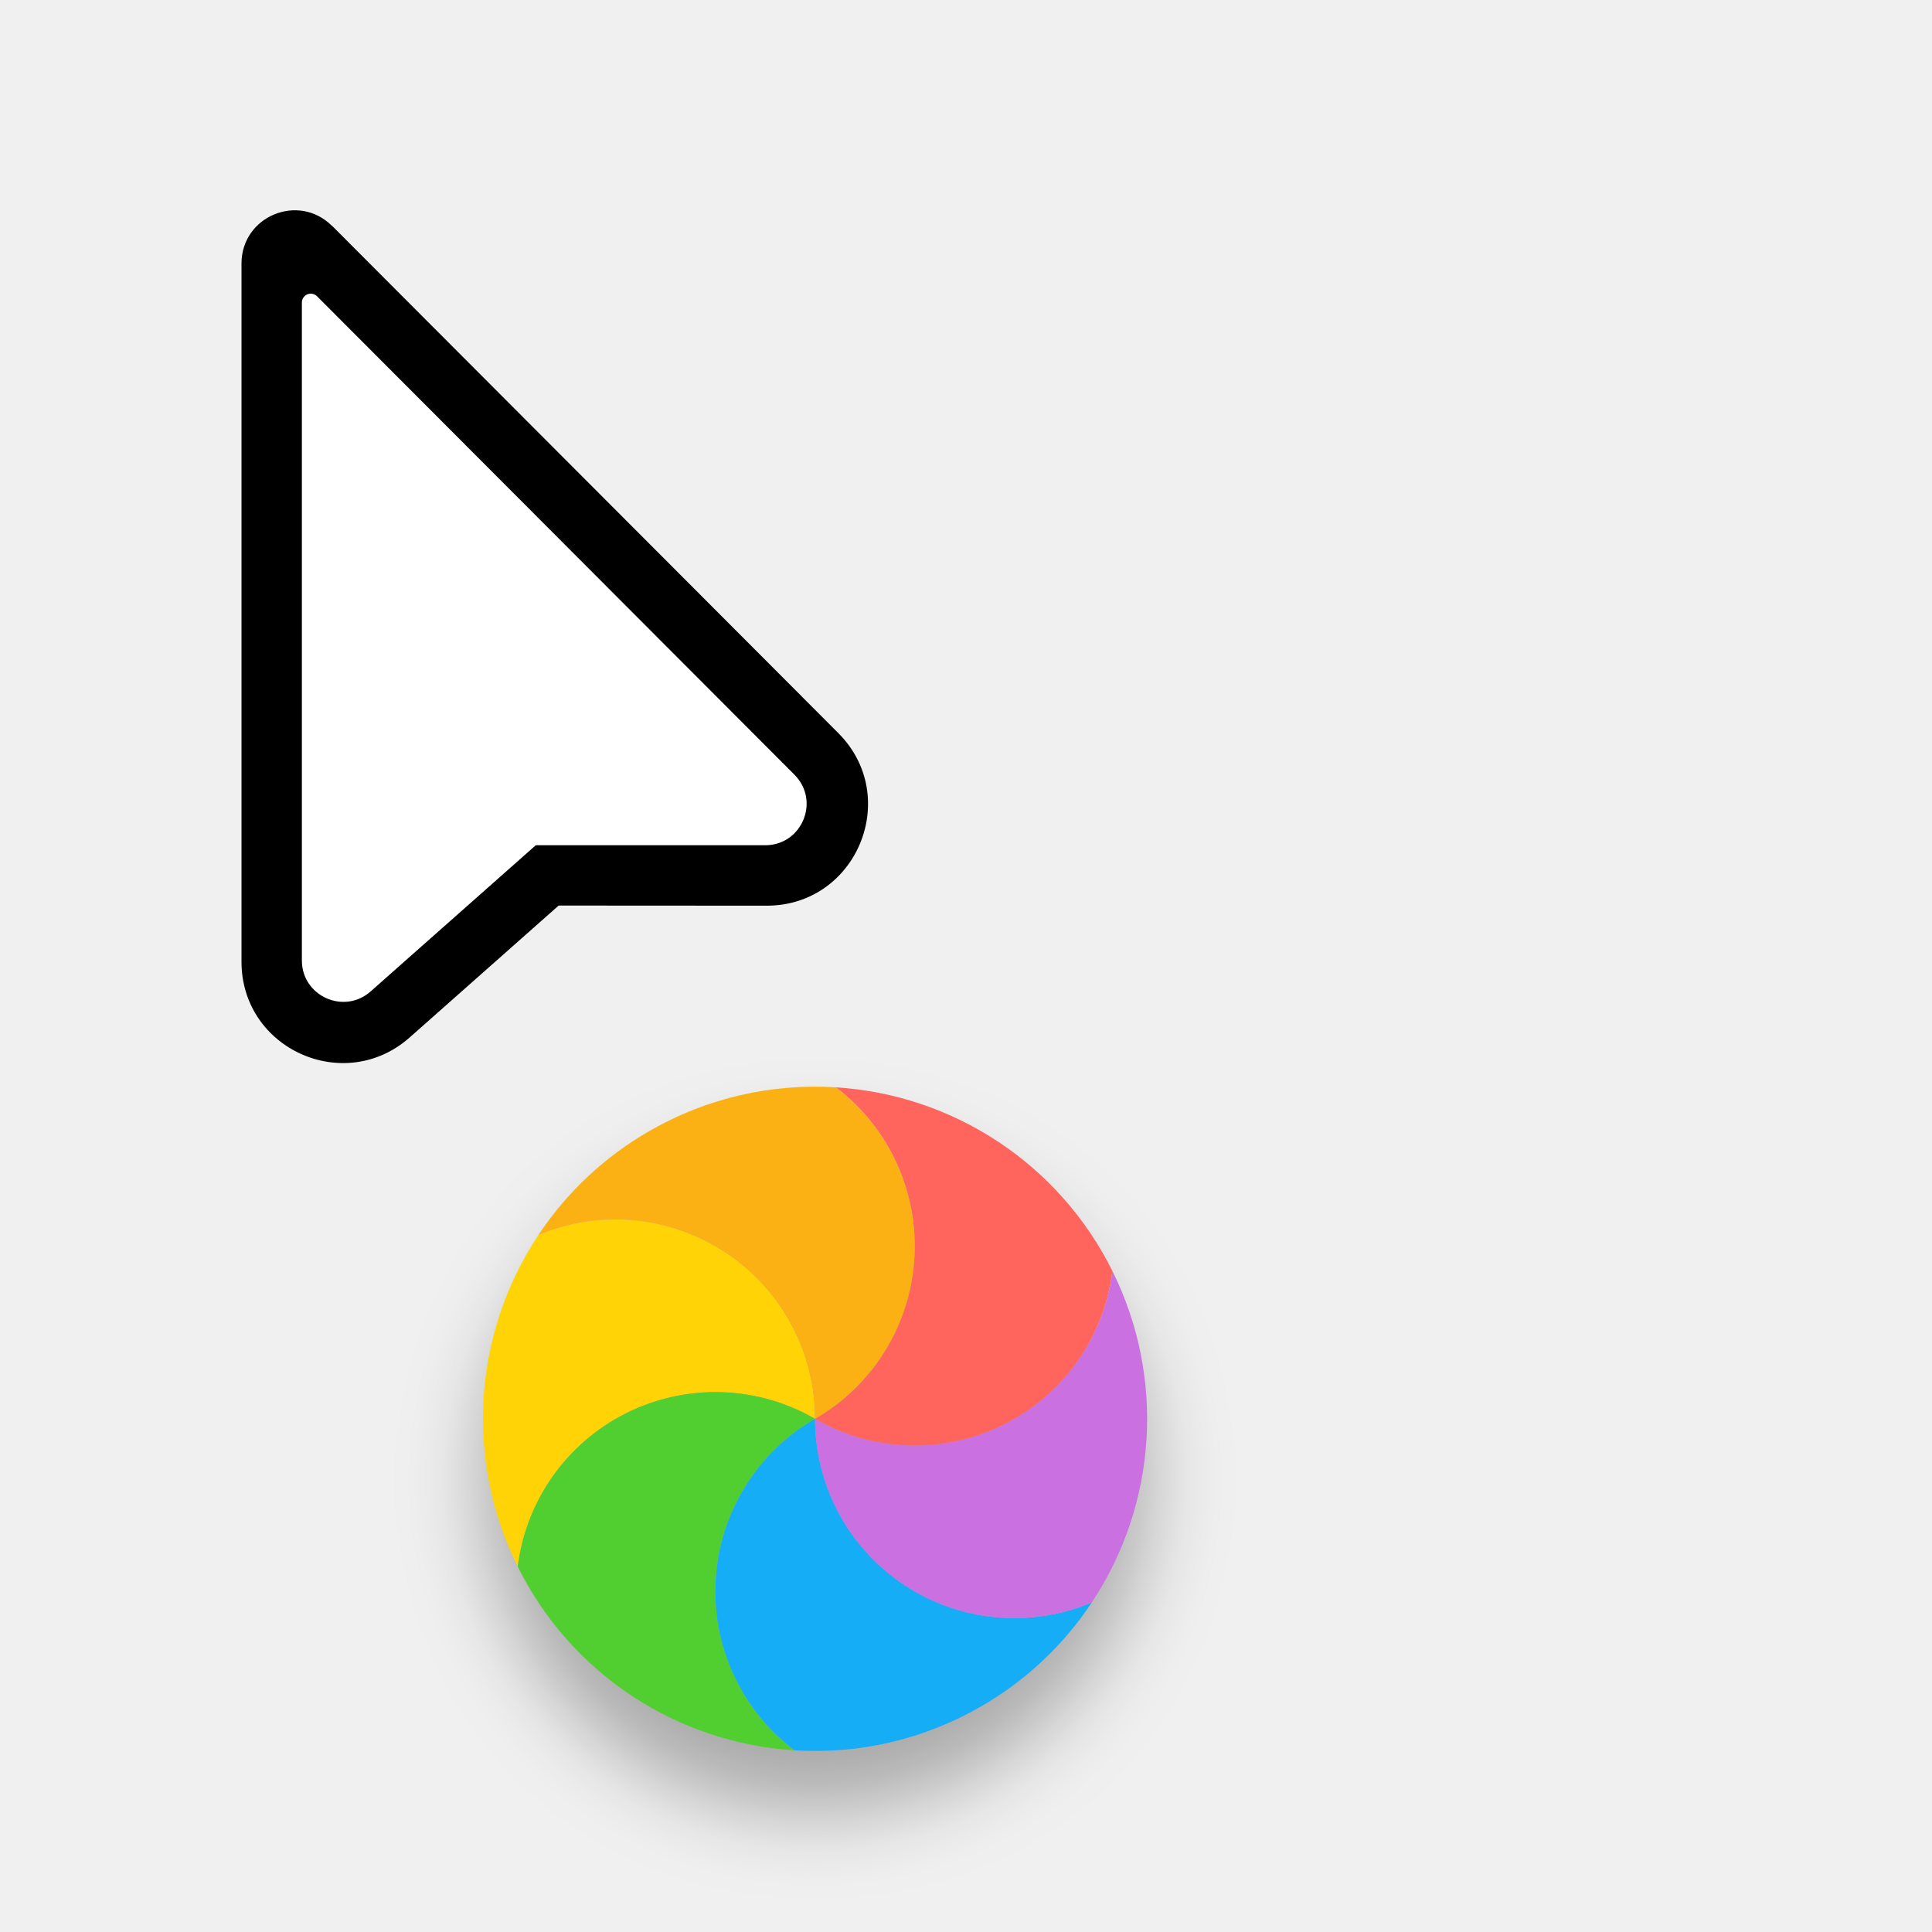
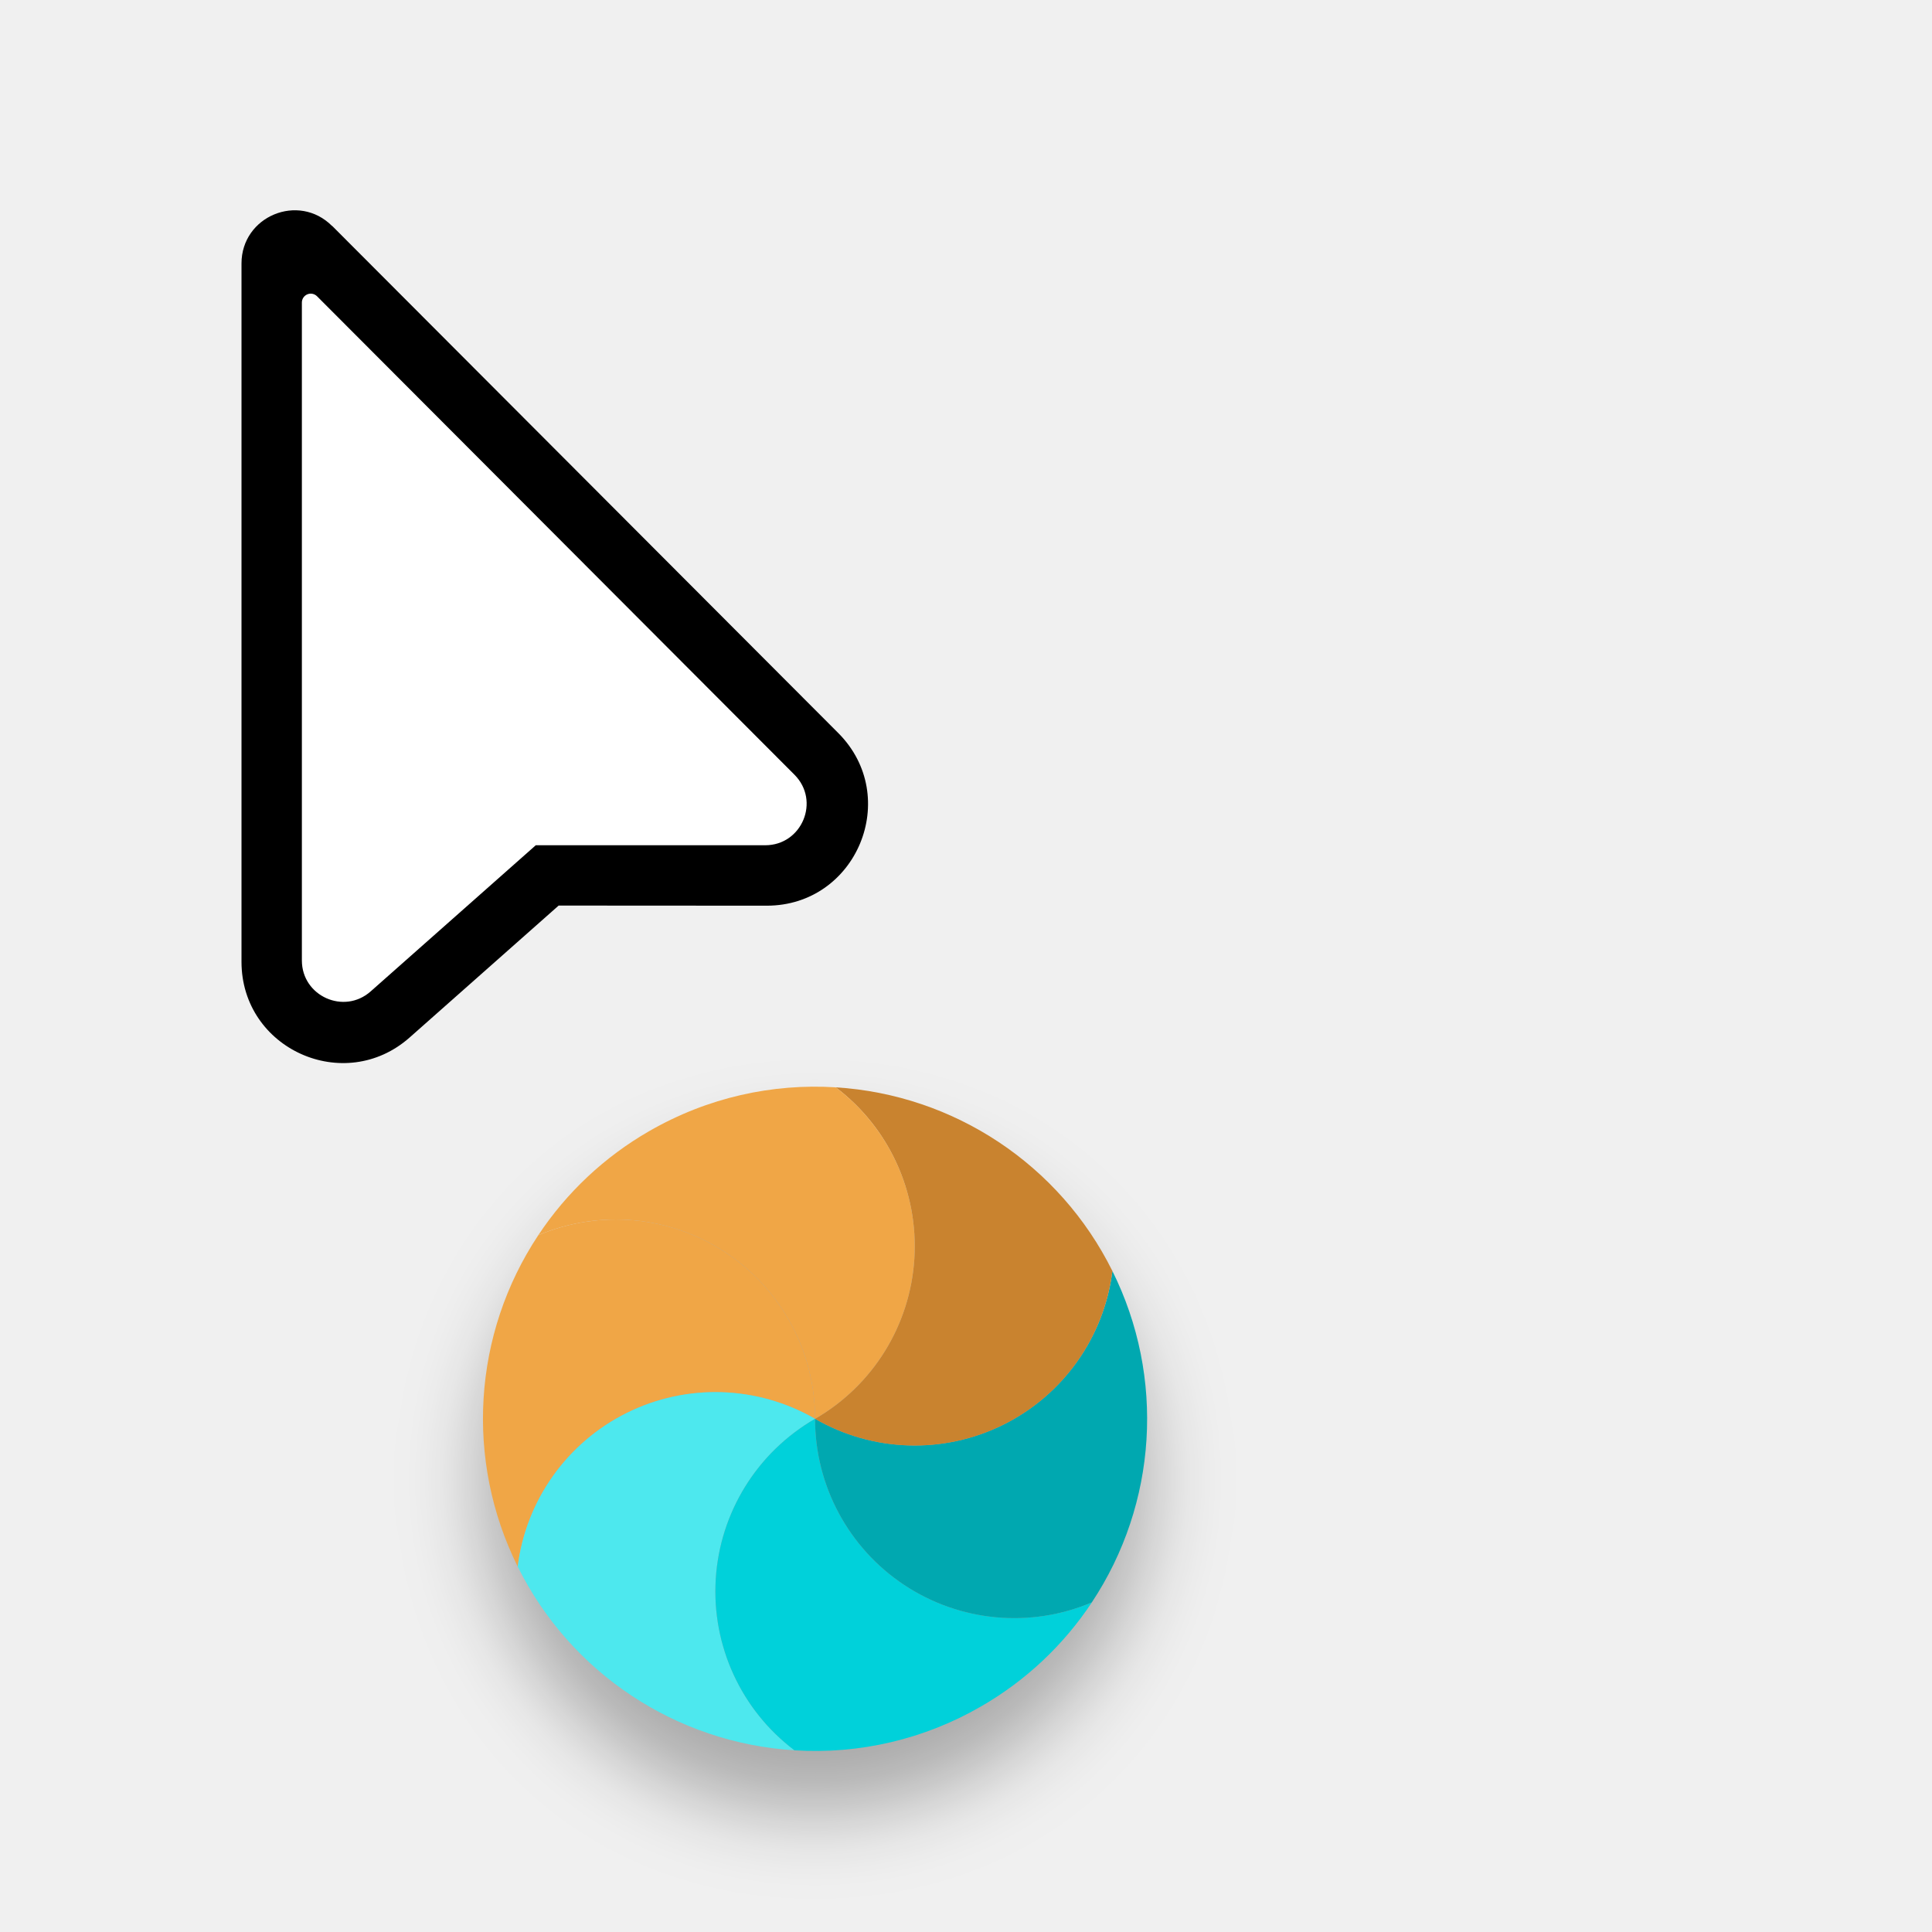
<svg xmlns="http://www.w3.org/2000/svg" width="32" height="32" viewBox="0 0 32 32" version="1.1" id="svg19">
  <defs id="defs12">
    <filter id="a" width="1.294" height="1.294" x="-0.147" y="-0.147" style="color-interpolation-filters:sRGB">
      <feGaussianBlur stdDeviation=".674" id="feGaussianBlur12" />
    </filter>
  </defs>
  <circle cx="13.5" cy="24.5" r="5.5" style="opacity:.3;fill:#000000;stroke-linecap:round;stroke-linejoin:round;filter:url(#a)" id="circle12" />
  <path fill="#000" fill-rule="evenodd" d="m5.502 3.742 8.383 8.4c1.053 1.057.306 2.859-1.185 2.859l-3.447-.002-2.468 2.185C5.704 18.14 4 17.375 4 15.93V4.364c0-.784.947-1.176 1.5-.621" clip-rule="evenodd" style="fill:#000;fill-opacity:1" id="path18" />
  <path fill-rule="evenodd" d="M5 5.01v10.898c0 .59.697.904 1.139.513L8.874 14h3.8c.61 0 .916-.736.485-1.168L5.251 4.907A.147.147 0 0 0 5 5.01" clip-rule="evenodd" style="fill:#ffffff;fill-opacity:1" id="path19" />
  <g id="g19" transform="rotate(-30,13.5,23.5)">
-     <path d="M 12.046,7.544 A 6,6 0 0 1 16.5,16.5 6,6 0 0 0 6.52,15.877 10,10 0 0 1 12.046,7.544" style="fill:#ffd305;fill-opacity:1" transform="matrix(0.55,0,0,0.55,4.425,14.425)" id="path12" />
-     <path d="M 6.52,15.877 A 6,6 0 0 1 16.5,16.5 6,6 0 0 0 10.97,24.834 9.99,9.99 0 0 1 6.52,15.877" style="fill:#52cf30;fill-opacity:1" transform="matrix(0.55,0,0,0.55,4.425,14.425)" id="path13" />
-     <path d="M 10.97,24.834 A 6,6 0 0 1 16.5,16.5 6,6 0 0 0 20.955,25.455 9.96,9.96 0 0 1 16.5,26.5 9.95,9.95 0 0 1 10.97,24.834" style="fill:#14adf6;fill-opacity:1" transform="matrix(0.55,0,0,0.55,4.425,14.425)" id="path14" />
-     <path d="M 20.955,25.456 A 6,6 0 0 1 16.5,16.5 a 6,6 0 0 0 9.98,0.622 10,10 0 0 1 -5.527,8.333" style="fill:#ca70e1;fill-opacity:1" transform="matrix(0.55,0,0,0.55,4.425,14.425)" id="path15" />
-     <path d="M 26.48,17.123 A 6,6 0 0 1 16.5,16.5 a 6,6 0 0 0 5.53,-8.334 9.99,9.99 0 0 1 4.45,8.957" style="fill:#ff645d;fill-opacity:1" transform="matrix(0.55,0,0,0.55,4.425,14.425)" id="path16" />
-     <path d="M 22.03,8.166 A 6,6 0 0 1 16.5,16.5 6,6 0 0 0 12.046,7.544 9.96,9.96 0 0 1 16.5,6.5 c 2.044,0 3.946,0.613 5.53,1.666" style="fill:#fbb114;fill-opacity:1" transform="matrix(0.55,0,0,0.55,4.425,14.425)" id="path17" />
+     <path d="M 12.046,7.544 A 6,6 0 0 1 16.5,16.5 6,6 0 0 0 6.52,15.877 10,10 0 0 1 12.046,7.544" style="fill:#f0a646;fill-opacity:1" transform="matrix(0.55,0,0,0.55,4.425,14.425)" id="path12" />
+     <path d="M 6.52,15.877 A 6,6 0 0 1 16.5,16.5 6,6 0 0 0 10.97,24.834 9.99,9.99 0 0 1 6.52,15.877" style="fill:#4de8ee;fill-opacity:1" transform="matrix(0.55,0,0,0.55,4.425,14.425)" id="path13" />
+     <path d="M 10.97,24.834 A 6,6 0 0 1 16.5,16.5 6,6 0 0 0 20.955,25.455 9.96,9.96 0 0 1 16.5,26.5 9.95,9.95 0 0 1 10.97,24.834" style="fill:#00d1da;fill-opacity:1" transform="matrix(0.55,0,0,0.55,4.425,14.425)" id="path14" />
+     <path d="M 20.955,25.456 A 6,6 0 0 1 16.5,16.5 a 6,6 0 0 0 9.98,0.622 10,10 0 0 1 -5.527,8.333" style="fill:#00a8b0;fill-opacity:1" transform="matrix(0.55,0,0,0.55,4.425,14.425)" id="path15" />
+     <path d="M 26.48,17.123 A 6,6 0 0 1 16.5,16.5 a 6,6 0 0 0 5.53,-8.334 9.99,9.99 0 0 1 4.45,8.957" style="fill:#c9832f;fill-opacity:1" transform="matrix(0.55,0,0,0.55,4.425,14.425)" id="path16" />
+     <path d="M 22.03,8.166 A 6,6 0 0 1 16.5,16.5 6,6 0 0 0 12.046,7.544 9.96,9.96 0 0 1 16.5,6.5 c 2.044,0 3.946,0.613 5.53,1.666" style="fill:#f0a646;fill-opacity:1" transform="matrix(0.55,0,0,0.55,4.425,14.425)" id="path17" />
  </g>
</svg>
